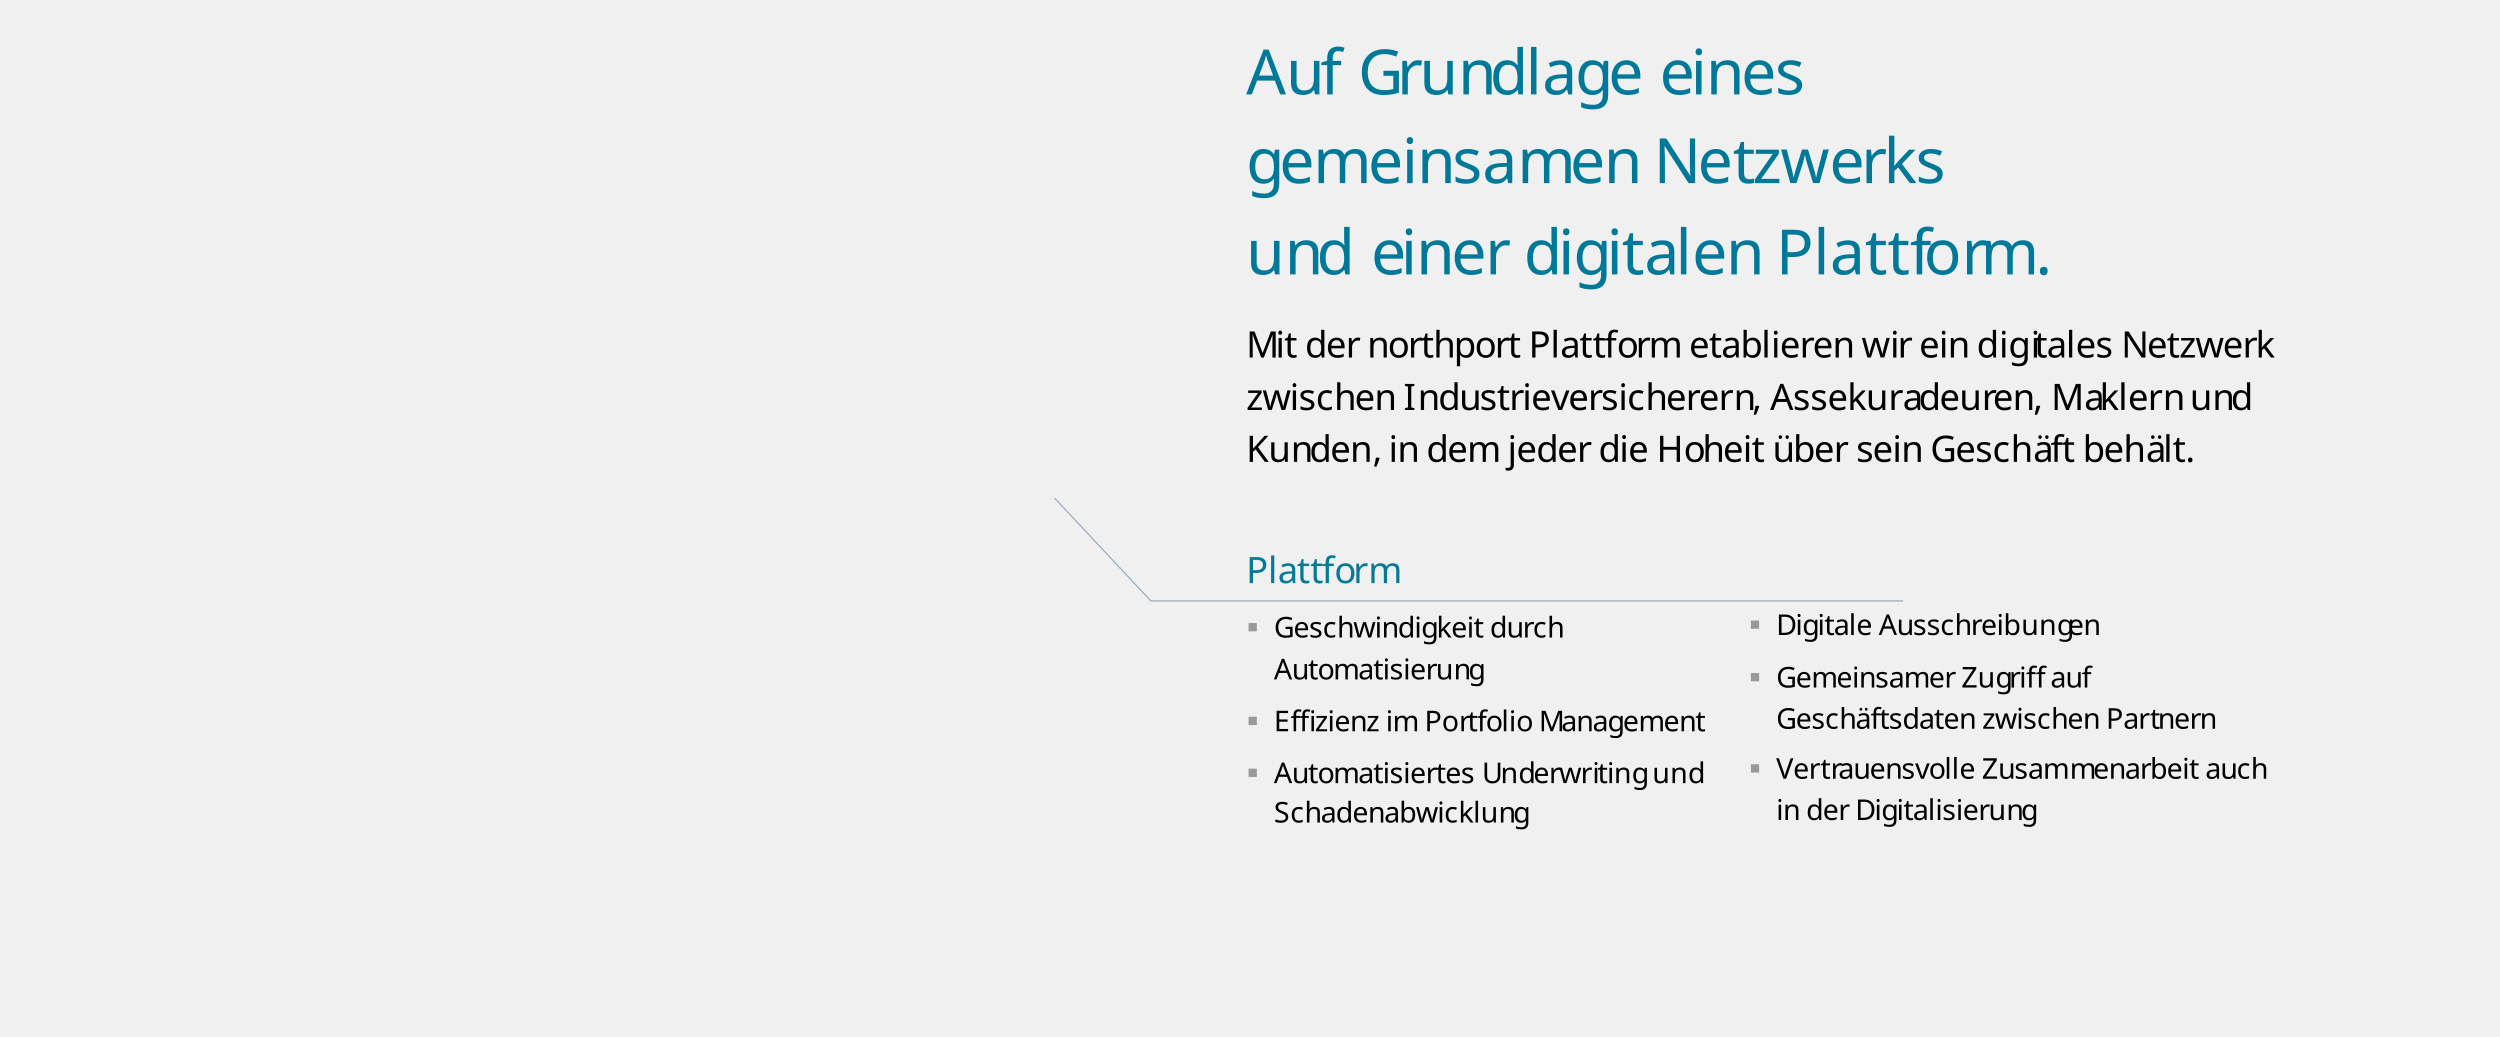
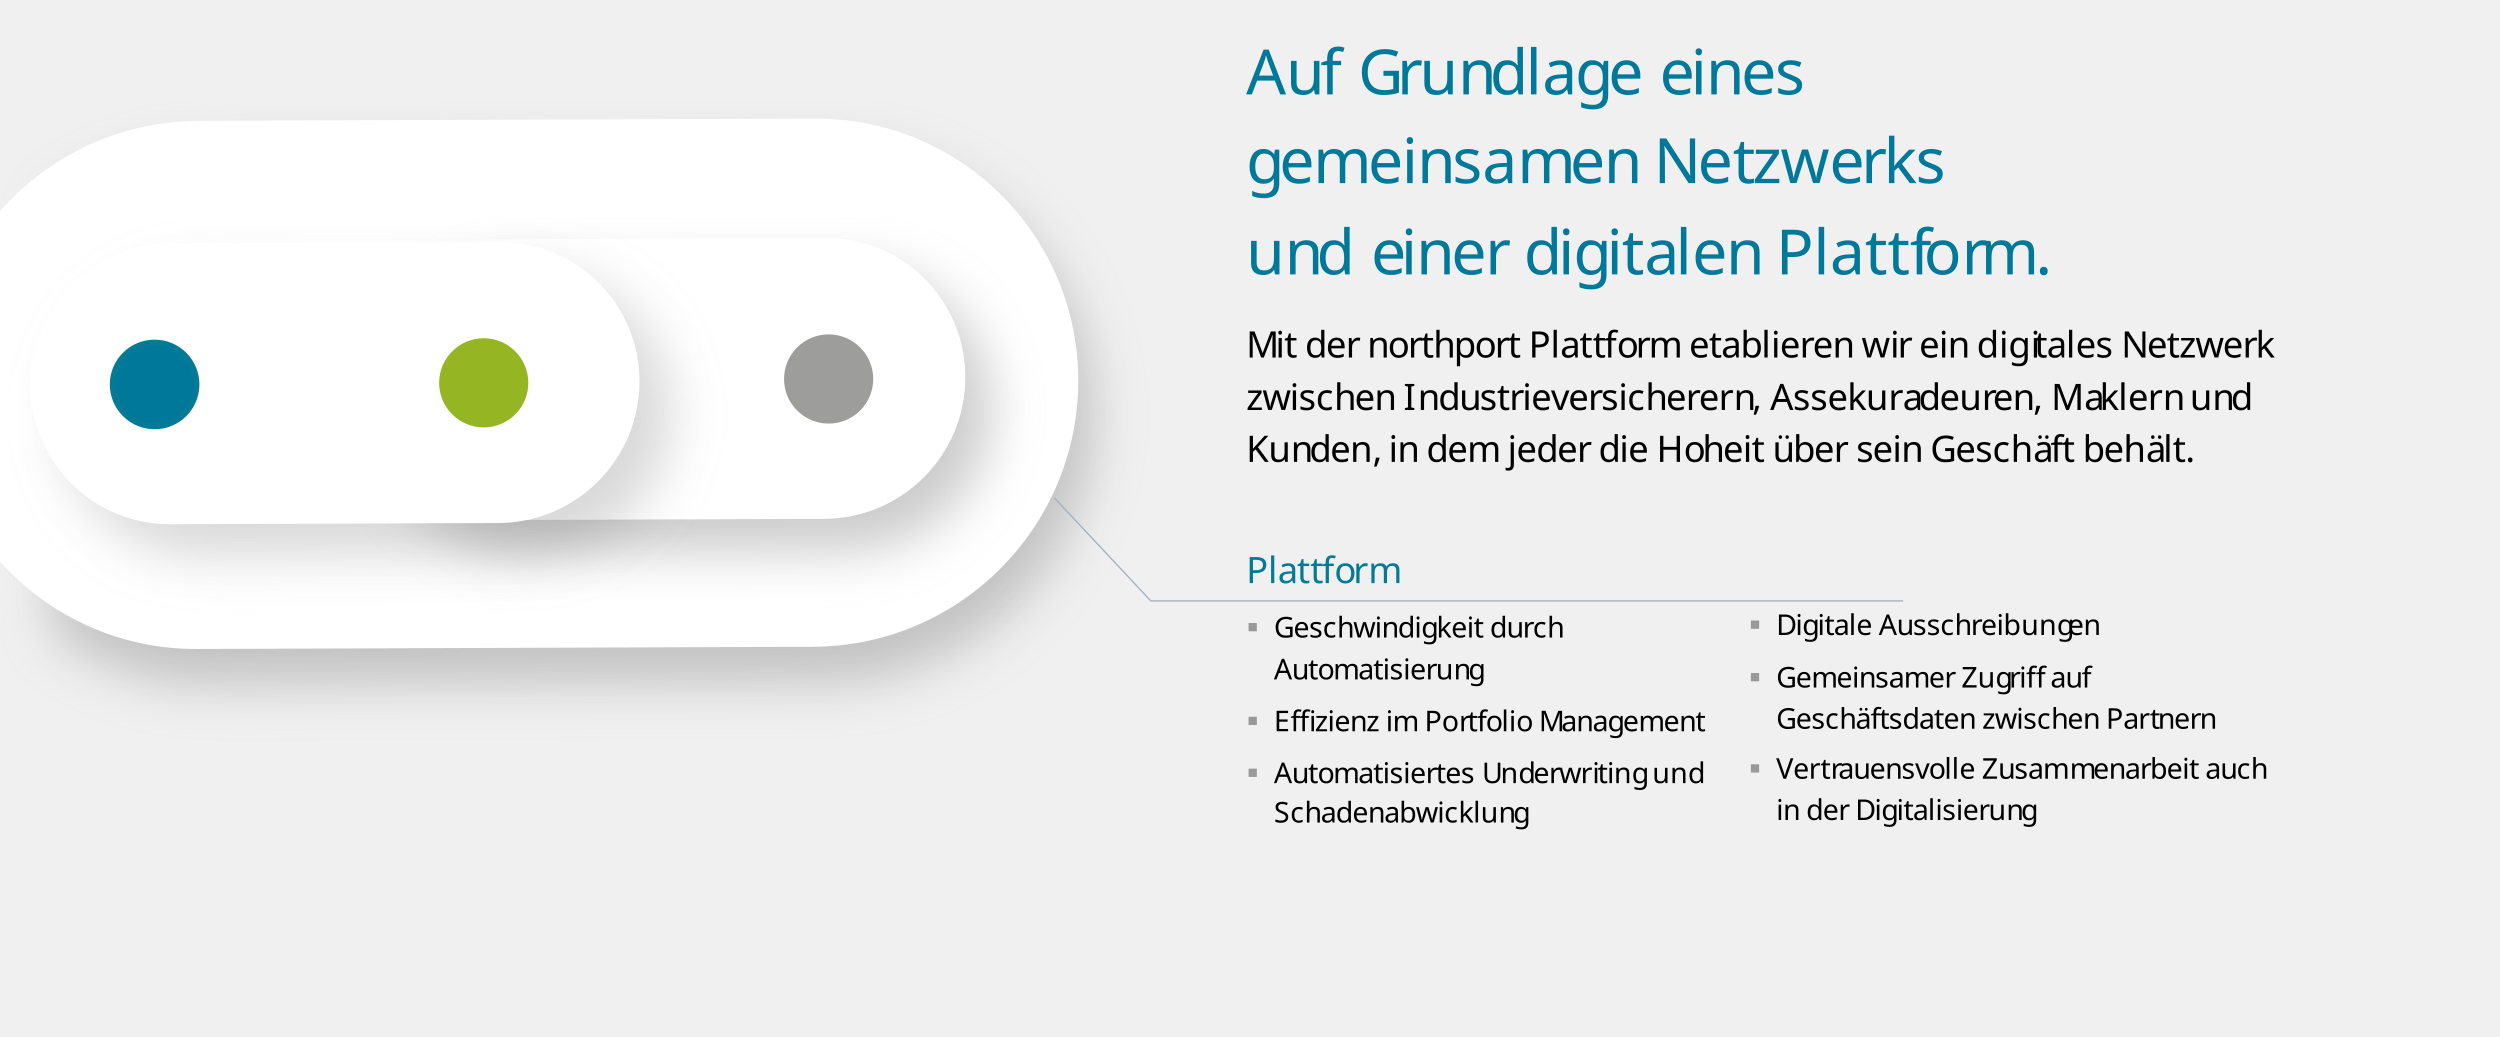
<svg xmlns="http://www.w3.org/2000/svg" id="Ebene_1" data-name="Ebene 1" viewBox="0 0 960 398">
+   <defs>
+     <filter id="blur_1_" x="0" y="0" width="200%" height="200%" name="blur_1_">
+       <feOffset result="offOut" dx="20" dy="20" in="SourceGraphic" />
+       <feColorMatrix result="matrixOut" values="0.2 0 0 0 0 0 0.2 0 0 0 0 0 0.2 0 0 0 0 0 1 0" in="offOut" />
+       <feGaussianBlur result="blurOut" stdDeviation="10" in="matrixOut" />
+     </filter>
+   </defs>
+   <g id="infografik">
+     <g id="anim1">
+       <g style="opacity:0.4;filter:url(#blur_1_)">
+         <path d="M298.49,38.83l-236.75.84A102.28,102.28,0,0,0-40,141.44,100.55,100.55,0,0,0,61,242.49l236.75-.85A102.29,102.29,0,0,0,399.54,139.87,100.54,100.54,0,0,0,298.49,38.83Z" style="fill:#fff;fill-rule:evenodd" />
+       </g>
+       <path id="gemeinschaft" d="M313,45.55l-236.75.84A102.27,102.27,0,0,0-25.51,148.16a100.54,100.54,0,0,0,101,101.05l236.76-.85A102.29,102.29,0,0,0,414.06,146.59,100.54,100.54,0,0,0,313,45.55Z" style="fill:#fff;fill-rule:evenodd" />
+     </g>
+     <g id="anim2">
+       <g style="opacity:0.4;filter:url(#blur_1_)">
+         <path d="M306.59,83.34l-126,.45A54.45,54.45,0,0,0,126.42,138a53.51,53.51,0,0,0,53.78,53.78l126-.44a54.44,54.44,0,0,0,54.16-54.17A53.5,53.5,0,0,0,306.59,83.34Z" style="fill:#fff;fill-rule:evenodd" />
+       </g>
+       <path id="assekuradeur" d="M316.92,91.3l-126,.45a54.44,54.44,0,0,0-54.17,54.16,53.52,53.52,0,0,0,53.78,53.78l126-.45a54.42,54.42,0,0,0,54.16-54.16A53.5,53.5,0,0,0,316.92,91.3Z" style="fill:#fff;fill-rule:evenodd" />
+     </g>
+     <g id="anim3">
+       <g style="opacity:0.3;filter:url(#blur_1_)">
+         <path d="M183.79,84.87l-126,.44A54.44,54.44,0,0,0,3.62,139.48,53.5,53.5,0,0,0,57.4,193.26l126-.45a54.44,54.44,0,0,0,54.17-54.16A53.52,53.52,0,0,0,183.79,84.87Z" style="fill:#fff;fill-rule:evenodd" />
+       </g>
+       <path id="services" d="M191.79,92.91l-126,.45a54.42,54.42,0,0,0-54.16,54.16A53.5,53.5,0,0,0,65.4,201.3l126-.45a54.44,54.44,0,0,0,54.17-54.16A53.52,53.52,0,0,0,191.79,92.91Z" style="fill:#fff;fill-rule:evenodd" />
+     </g>
+     <path d="M197.09,158.3a16,16,0,1,0-22.67,0A16,16,0,0,0,197.09,158.3Z" style="fill:#95b522;fill-rule:evenodd" />
+     <path d="M197.09,158.3a16,16,0,1,0-22.67,0A16,16,0,0,0,197.09,158.3Z" style="fill:none;stroke:#95b522;stroke-miterlimit:8;stroke-width:2.25px" />
+     <path d="M70.74,159A16.08,16.08,0,1,0,48,159,16.09,16.09,0,0,0,70.74,159Z" style="fill:#007899;fill-rule:evenodd" />
+     <path d="M70.74,159A16.08,16.08,0,1,0,48,159,16.09,16.09,0,0,0,70.74,159Z" style="fill:none;stroke:#057a97;stroke-miterlimit:8;stroke-width:2.25px" />
+     <path d="M329.53,156.83a16,16,0,1,0-22.66,0A16,16,0,0,0,329.53,156.83Z" style="fill:#9d9d9c;fill-rule:evenodd" />
+     <path d="M329.53,156.83a16,16,0,1,0-22.66,0A16,16,0,0,0,329.53,156.83Z" style="fill:none;stroke:#9d9d9c;stroke-miterlimit:8;stroke-width:2.25px" />
+   </g>
  <line x1="404.96" y1="191.27" x2="442" y2="230.85" style="fill:#00b8ea" />
  <line x1="404.96" y1="191.27" x2="442" y2="230.85" style="fill:none;stroke:#a1aebd;stroke-linejoin:round;stroke-width:0.5px" />
  <line x1="441.96" y1="230.76" x2="730.8" y2="230.76" style="fill:#00b8ea" />
  <line x1="441.96" y1="230.76" x2="730.8" y2="230.76" style="fill:none;stroke:#a1aebd;stroke-linejoin:round;stroke-width:0.5px" />
  <text transform="translate(478.52 223.92)" style="font-size:14px;fill:#057a97;font-family:IBMPlexSans-Light, IBM Plex Sans;font-weight:300">
    <tspan style="letter-spacing:-0.002em">P</tspan>
    <tspan x="8.39" y="0" style="letter-spacing:0.004em">l</tspan>
    <tspan x="12.14" y="0">a</tspan>
    <tspan x="19.52" y="0" style="letter-spacing:0.004em">tt</tspan>
    <tspan x="29.01" y="0" style="letter-spacing:0.003em">fo</tspan>
    <tspan x="41.12" y="0">rm</tspan>
  </text>
  <rect x="479.45" y="239.24" width="3.18" height="3.18" style="fill:#999" />
  <text transform="translate(489.17 244.8)" style="font-size:11px;font-family:IBMPlexSans-Light, IBM Plex Sans;font-weight:300">
    <tspan style="letter-spacing:-0.002em">G</tspan>
    <tspan x="7.5" y="0" style="letter-spacing:0.002em">e</tspan>
    <tspan x="13.5" y="0">s</tspan>
    <tspan x="18.74" y="0" style="letter-spacing:0.003em">c</tspan>
    <tspan x="24.23" y="0" style="letter-spacing:0.004em">h</tspan>
    <tspan x="30.47" y="0" style="letter-spacing:-0.002em">w</tspan>
    <tspan x="38.72" y="0" style="letter-spacing:-0.004em">i</tspan>
    <tspan x="41.35" y="0" style="letter-spacing:0.004em">n</tspan>
    <tspan x="47.58" y="0" style="letter-spacing:0.005em">d</tspan>
    <tspan x="53.95" y="0" style="letter-spacing:-0.004em">i</tspan>
    <tspan x="56.58" y="0" style="letter-spacing:0.004em">g</tspan>
    <tspan x="62.45" y="0" style="letter-spacing:-0.001em">k</tspan>
    <tspan x="68.08" y="0" style="letter-spacing:0.002em">e</tspan>
    <tspan x="74.07" y="0" style="letter-spacing:-0.004em">i</tspan>
    <tspan x="76.7" y="0" style="letter-spacing:-0.005em">t</tspan>
    <tspan x="80.33" y="0" style="letter-spacing:0.002em"> </tspan>
    <tspan x="82.95" y="0" style="letter-spacing:0.005em">d</tspan>
    <tspan x="89.32" y="0" style="letter-spacing:0.004em">u</tspan>
    <tspan x="95.55" y="0" style="letter-spacing:-0.005em">r</tspan>
    <tspan x="99.43" y="0" style="letter-spacing:0.003em">c</tspan>
    <tspan x="104.92" y="0" style="letter-spacing:0.004em">h</tspan>
    <tspan x="111.15" y="0" style="letter-spacing:0em"> </tspan>
  </text>
  <text transform="translate(489.17 260.88)" style="font-size:11px;font-family:IBMPlexSans-Light, IBM Plex Sans;font-weight:300">A<tspan x="6.88" y="0" style="letter-spacing:0.005em">u</tspan>
    <tspan x="13.12" y="0" style="letter-spacing:-0.005em">t</tspan>
    <tspan x="16.75" y="0" style="letter-spacing:-0.004em">o</tspan>
    <tspan x="22.76" y="0">m</tspan>
    <tspan x="32.39" y="0" style="letter-spacing:-0.004em">a</tspan>
    <tspan x="38.15" y="0" style="letter-spacing:-0.005em">t</tspan>
    <tspan x="41.78" y="0" style="letter-spacing:-0.004em">i</tspan>
    <tspan x="44.41" y="0">s</tspan>
    <tspan x="49.65" y="0" style="letter-spacing:-0.004em">i</tspan>
    <tspan x="52.28" y="0" style="letter-spacing:0.002em">e</tspan>
    <tspan x="58.28" y="0" style="letter-spacing:-0.004em">r</tspan>
    <tspan x="62.16" y="0" style="letter-spacing:0.005em">un</tspan>
    <tspan x="74.66" y="0">g</tspan>
  </text>
  <rect x="479.45" y="275.24" width="3.18" height="3.18" style="fill:#999" />
  <text transform="translate(489.17 280.8)" style="font-size:11px;font-family:IBMPlexSans-Light, IBM Plex Sans;font-weight:300;letter-spacing:0.005em">E<tspan x="6.37" y="0" style="letter-spacing:-0.002em">f</tspan>
    <tspan x="9.75" y="0" style="letter-spacing:-0.004em">fi</tspan>
    <tspan x="15.71" y="0" style="letter-spacing:-0.002em">z</tspan>
    <tspan x="20.59" y="0" style="letter-spacing:-0.004em">i</tspan>
    <tspan x="23.22" y="0" style="letter-spacing:0.002em">e</tspan>
    <tspan x="29.22" y="0" style="letter-spacing:0.005em">n</tspan>
    <tspan x="35.46" y="0" style="letter-spacing:-0.002em">z</tspan>
    <tspan x="40.35" y="0" style="letter-spacing:0.002em"> </tspan>
    <tspan x="42.96" y="0" style="letter-spacing:-0.004em">i</tspan>
    <tspan x="45.59" y="0" style="letter-spacing:-0.001em">m</tspan>
    <tspan x="55.22" y="0" style="letter-spacing:0.002em"> </tspan>
    <tspan x="57.84" y="0" style="letter-spacing:0.001em">P</tspan>
    <tspan x="64.46" y="0" style="letter-spacing:-0.004em">or</tspan>
    <tspan x="74.35" y="0" style="letter-spacing:-0.005em">t</tspan>
    <tspan x="77.98" y="0" style="letter-spacing:-0.002em">f</tspan>
    <tspan x="81.35" y="0" style="letter-spacing:-0.004em">o</tspan>
    <tspan x="87.36" y="0" style="letter-spacing:-0.002em">l</tspan>
    <tspan x="90.24" y="0" style="letter-spacing:-0.004em">io</tspan>
    <tspan x="98.88" y="0" xml:space="preserve" style="letter-spacing:0.002em"> M</tspan>
    <tspan x="110.36" y="0" style="letter-spacing:-0.004em">a</tspan>
    <tspan x="116.11" y="0">n</tspan>
    <tspan x="122.36" y="0" style="letter-spacing:-0.004em">a</tspan>
    <tspan x="128.11" y="0" style="letter-spacing:0.005em">g</tspan>
    <tspan x="133.99" y="0" style="letter-spacing:0.002em">e</tspan>
    <tspan x="139.98" y="0" style="letter-spacing:-0.001em">m</tspan>
    <tspan x="149.61" y="0" style="letter-spacing:0.002em">e</tspan>
    <tspan x="155.6" y="0" style="letter-spacing:0.005em">n</tspan>
    <tspan x="161.85" y="0" style="letter-spacing:0em">t</tspan>
  </text>
  <rect x="479.45" y="295.16" width="3.18" height="3.18" style="fill:#999" />
  <text transform="translate(489.17 300.72)" style="font-size:11px;font-family:IBMPlexSans-Light, IBM Plex Sans;font-weight:300">A<tspan x="6.88" y="0" style="letter-spacing:0.005em">u</tspan>
    <tspan x="13.12" y="0" style="letter-spacing:-0.005em">t</tspan>
    <tspan x="16.75" y="0" style="letter-spacing:-0.004em">o</tspan>
    <tspan x="22.76" y="0">m</tspan>
    <tspan x="32.39" y="0" style="letter-spacing:-0.004em">a</tspan>
    <tspan x="38.15" y="0" style="letter-spacing:-0.005em">t</tspan>
    <tspan x="41.78" y="0" style="letter-spacing:-0.004em">i</tspan>
    <tspan x="44.41" y="0">s</tspan>
    <tspan x="49.65" y="0" style="letter-spacing:-0.004em">i</tspan>
    <tspan x="52.28" y="0" style="letter-spacing:0.002em">e</tspan>
    <tspan x="58.28" y="0" style="letter-spacing:-0.004em">r</tspan>
    <tspan x="62.16" y="0" style="letter-spacing:-0.005em">t</tspan>
    <tspan x="65.79" y="0" style="letter-spacing:0.002em">e</tspan>
    <tspan x="71.79" y="0" style="letter-spacing:-0em">s</tspan>
    <tspan x="77.03" y="0" xml:space="preserve" style="letter-spacing:0.002em"> U</tspan>
    <tspan x="87.02" y="0" style="letter-spacing:0.005em">nd</tspan>
    <tspan x="99.64" y="0" style="letter-spacing:0.002em">e</tspan>
    <tspan x="105.63" y="0" style="letter-spacing:-0.004em">r</tspan>
    <tspan x="109.51" y="0" style="letter-spacing:-0.001em">w</tspan>
    <tspan x="117.78" y="0" style="letter-spacing:-0.004em">ri</tspan>
    <tspan x="124.29" y="0" style="letter-spacing:-0.005em">t</tspan>
    <tspan x="127.92" y="0" style="letter-spacing:-0.004em">i</tspan>
    <tspan x="130.55" y="0" style="letter-spacing:0.005em">ng</tspan>
    <tspan x="142.67" y="0" style="letter-spacing:0.002em"> </tspan>
    <tspan x="145.29" y="0" style="letter-spacing:0.005em">und</tspan>
    <tspan x="164.15" y="0"> </tspan>
  </text>
  <text transform="translate(489.17 315.84)" style="font-size:11px;font-family:IBMPlexSans-Light, IBM Plex Sans;font-weight:300">S<tspan x="6.25" y="0" style="letter-spacing:0.004em">c</tspan>
    <tspan x="11.75" y="0" style="letter-spacing:0.005em">h</tspan>
    <tspan x="18" y="0" style="letter-spacing:-0.004em">a</tspan>
    <tspan x="23.75" y="0" style="letter-spacing:0.005em">d</tspan>
    <tspan x="30.12" y="0" style="letter-spacing:0.002em">e</tspan>
    <tspan x="36.11" y="0" style="letter-spacing:0.005em">n</tspan>
    <tspan x="42.36" y="0" style="letter-spacing:-0.004em">a</tspan>
    <tspan x="48.11" y="0" style="letter-spacing:0.005em">b</tspan>
    <tspan x="54.48" y="0" style="letter-spacing:-0.001em">w</tspan>
    <tspan x="62.74" y="0" style="letter-spacing:-0.004em">i</tspan>
    <tspan x="65.37" y="0" style="letter-spacing:0.004em">c</tspan>
    <tspan x="70.87" y="0" style="letter-spacing:-0.001em">k</tspan>
    <tspan x="76.5" y="0" style="letter-spacing:-0.002em">l</tspan>
    <tspan x="79.39" y="0" style="letter-spacing:0.005em">un</tspan>
    <tspan x="91.88" y="0">g</tspan>
  </text>
  <rect x="672.33" y="238.28" width="3.18" height="3.18" style="fill:#999" />
  <text transform="translate(682.05 243.84)" style="font-size:11px;font-family:IBMPlexSans-Light, IBM Plex Sans;font-weight:300">
    <tspan style="letter-spacing:0.004em">D</tspan>
    <tspan x="7.37" y="0" style="letter-spacing:-0.004em">i</tspan>
    <tspan x="10" y="0" style="letter-spacing:0.005em">g</tspan>
    <tspan x="15.87" y="0" style="letter-spacing:-0.004em">i</tspan>
    <tspan x="18.5" y="0" style="letter-spacing:-0.005em">t</tspan>
    <tspan x="22.13" y="0" style="letter-spacing:-0.004em">a</tspan>
    <tspan x="27.88" y="0" style="letter-spacing:-0.002em">l</tspan>
    <tspan x="30.77" y="0" style="letter-spacing:0.002em">e </tspan>
    <tspan x="39.38" y="0">A</tspan>
    <tspan x="46.25" y="0" style="letter-spacing:0.005em">u</tspan>
    <tspan x="52.5" y="0">ss</tspan>
    <tspan x="63" y="0" style="letter-spacing:0.004em">c</tspan>
    <tspan x="68.5" y="0" style="letter-spacing:0.005em">h</tspan>
    <tspan x="74.74" y="0" style="letter-spacing:-0.004em">r</tspan>
    <tspan x="78.63" y="0" style="letter-spacing:0.002em">e</tspan>
    <tspan x="84.62" y="0" style="letter-spacing:-0.004em">i</tspan>
    <tspan x="87.25" y="0" style="letter-spacing:0.005em">bung</tspan>
    <tspan x="111.99" y="0" style="letter-spacing:0.002em">e</tspan>
    <tspan x="117.98" y="0" style="letter-spacing:0em">n</tspan>
  </text>
  <rect x="672.33" y="258.44" width="3.18" height="3.18" style="fill:#999" />
  <text transform="translate(682.05 264)" style="font-size:11px;font-family:IBMPlexSans-Light, IBM Plex Sans;font-weight:300">
    <tspan style="letter-spacing:-0.002em">G</tspan>
    <tspan x="7.5" y="0" style="letter-spacing:0.002em">e</tspan>
    <tspan x="13.5" y="0" style="letter-spacing:-0.001em">m</tspan>
    <tspan x="23.12" y="0" style="letter-spacing:0.002em">e</tspan>
    <tspan x="29.12" y="0" style="letter-spacing:-0.004em">i</tspan>
    <tspan x="31.75" y="0" style="letter-spacing:0.004em">n</tspan>
    <tspan x="37.98" y="0">s</tspan>
    <tspan x="43.23" y="0" style="letter-spacing:-0.004em">a</tspan>
    <tspan x="48.98" y="0" style="letter-spacing:-0.001em">m</tspan>
    <tspan x="58.61" y="0" style="letter-spacing:0.002em">e</tspan>
    <tspan x="64.6" y="0" style="letter-spacing:-0.005em">r</tspan>
    <tspan x="68.47" y="0" style="letter-spacing:0.002em"> </tspan>
    <tspan x="71.09" y="0" style="letter-spacing:-0.002em">Z</tspan>
    <tspan x="77.34" y="0" style="letter-spacing:0.004em">ug</tspan>
    <tspan x="89.44" y="0" style="letter-spacing:-0.005em">r</tspan>
    <tspan x="93.31" y="0" style="letter-spacing:-0.004em">i</tspan>
    <tspan x="95.94" y="0" style="letter-spacing:-0.002em">ff</tspan>
    <tspan x="102.69" y="0" style="letter-spacing:0.002em"> </tspan>
    <tspan x="105.31" y="0" style="letter-spacing:-0.004em">a</tspan>
    <tspan x="111.07" y="0" style="letter-spacing:0.004em">u</tspan>
    <tspan x="117.3" y="0" style="letter-spacing:-0.002em">f</tspan>
    <tspan x="120.68" y="0"> </tspan>
  </text>
  <text transform="translate(682.05 279.84)" style="font-size:11px;font-family:IBMPlexSans-Light, IBM Plex Sans;font-weight:300">
    <tspan style="letter-spacing:-0.002em">G</tspan>
    <tspan x="7.5" y="0" style="letter-spacing:0.002em">e</tspan>
    <tspan x="13.5" y="0">s</tspan>
    <tspan x="18.74" y="0" style="letter-spacing:0.003em">c</tspan>
    <tspan x="24.23" y="0" style="letter-spacing:0.004em">h</tspan>
    <tspan x="30.47" y="0" style="letter-spacing:-0.005em">ä</tspan>
    <tspan x="36.22" y="0" style="letter-spacing:-0.002em">f</tspan>
    <tspan x="39.6" y="0" style="letter-spacing:-0.005em">t</tspan>
    <tspan x="43.23" y="0" style="letter-spacing:-0em">s</tspan>
    <tspan x="48.48" y="0" style="letter-spacing:0.005em">d</tspan>
    <tspan x="54.84" y="0" style="letter-spacing:-0.004em">a</tspan>
    <tspan x="60.6" y="0" style="letter-spacing:-0.005em">t</tspan>
    <tspan x="64.23" y="0" style="letter-spacing:0.002em">e</tspan>
    <tspan x="70.22" y="0" style="letter-spacing:0.004em">n</tspan>
    <tspan x="76.46" y="0" style="letter-spacing:0.002em"> </tspan>
    <tspan x="79.08" y="0" style="letter-spacing:-0.003em">z</tspan>
    <tspan x="83.95" y="0" style="letter-spacing:-0.002em">w</tspan>
    <tspan x="92.2" y="0" style="letter-spacing:-0.004em">i</tspan>
    <tspan x="94.83" y="0">s</tspan>
    <tspan x="100.08" y="0" style="letter-spacing:0.003em">c</tspan>
    <tspan x="105.57" y="0" style="letter-spacing:0.004em">h</tspan>
    <tspan x="111.8" y="0" style="letter-spacing:0.002em">e</tspan>
    <tspan x="117.8" y="0" style="letter-spacing:0.004em">n</tspan>
    <tspan x="124.03" y="0" style="letter-spacing:0.002em"> </tspan>
    <tspan x="126.65" y="0" style="letter-spacing:0.001em">P</tspan>
    <tspan x="133.27" y="0" style="letter-spacing:-0.004em">a</tspan>
    <tspan x="139.03" y="0" style="letter-spacing:-0.005em">rt</tspan>
    <tspan x="146.53" y="0" style="letter-spacing:0.004em">n</tspan>
    <tspan x="152.77" y="0" style="letter-spacing:0.002em">e</tspan>
    <tspan x="158.76" y="0" style="letter-spacing:-0.005em">r</tspan>
    <tspan x="162.63" y="0" style="letter-spacing:0em">n</tspan>
  </text>
  <rect x="672.33" y="293.48" width="3.18" height="3.18" style="fill:#999" />
  <text transform="translate(682.05 299.04)" style="font-size:11px;font-family:IBMPlexSans-Light, IBM Plex Sans;font-weight:300">
    <tspan style="letter-spacing:-0.003em">V</tspan>
    <tspan x="6.5" y="0" style="letter-spacing:0.002em">e</tspan>
    <tspan x="12.5" y="0" style="letter-spacing:-0.005em">rtr</tspan>
    <tspan x="23.87" y="0" style="letter-spacing:-0.004em">a</tspan>
    <tspan x="29.62" y="0" style="letter-spacing:0.004em">u</tspan>
    <tspan x="35.86" y="0" style="letter-spacing:0.002em">e</tspan>
    <tspan x="41.85" y="0" style="letter-spacing:0.004em">n</tspan>
    <tspan x="48.09" y="0">sv</tspan>
    <tspan x="58.57" y="0" style="letter-spacing:-0.004em">o</tspan>
    <tspan x="64.58" y="0" style="letter-spacing:-0.002em">ll</tspan>
    <tspan x="70.34" y="0" style="letter-spacing:0.002em">e </tspan>
    <tspan x="78.96" y="0" style="letter-spacing:-0.002em">Z</tspan>
    <tspan x="85.2" y="0" style="letter-spacing:0.004em">u</tspan>
    <tspan x="91.44" y="0">s</tspan>
    <tspan x="96.69" y="0" style="letter-spacing:-0.004em">a</tspan>
    <tspan x="102.44" y="0" style="letter-spacing:-0.001em">mm</tspan>
    <tspan x="121.69" y="0" style="letter-spacing:0.002em">e</tspan>
    <tspan x="127.69" y="0" style="letter-spacing:0.004em">n</tspan>
    <tspan x="133.92" y="0" style="letter-spacing:-0.004em">a</tspan>
    <tspan x="139.68" y="0" style="letter-spacing:-0.005em">r</tspan>
    <tspan x="143.55" y="0" style="letter-spacing:0.005em">b</tspan>
    <tspan x="149.92" y="0" style="letter-spacing:0.002em">e</tspan>
    <tspan x="155.91" y="0" style="letter-spacing:-0.004em">i</tspan>
    <tspan x="158.54" y="0" style="letter-spacing:-0.005em">t</tspan>
    <tspan x="162.17" y="0" style="letter-spacing:0.002em"> </tspan>
    <tspan x="164.79" y="0" style="letter-spacing:-0.004em">a</tspan>
    <tspan x="170.54" y="0" style="letter-spacing:0.004em">u</tspan>
    <tspan x="176.78" y="0" style="letter-spacing:0.003em">c</tspan>
    <tspan x="182.27" y="0" style="letter-spacing:0.004em">h</tspan>
    <tspan x="188.5" y="0"> </tspan>
  </text>
  <text transform="translate(682.05 314.88)" style="font-size:11px;font-family:IBMPlexSans-Light, IBM Plex Sans;font-weight:300">
    <tspan style="letter-spacing:-0.004em">i</tspan>
    <tspan x="2.63" y="0" style="letter-spacing:0.005em">n</tspan>
    <tspan x="8.88" y="0" style="letter-spacing:0.002em"> </tspan>
    <tspan x="11.5" y="0" style="letter-spacing:0.005em">d</tspan>
    <tspan x="17.86" y="0" style="letter-spacing:0.002em">e</tspan>
    <tspan x="23.86" y="0" style="letter-spacing:-0.004em">r</tspan>
    <tspan x="27.74" y="0" style="letter-spacing:0.002em"> </tspan>
    <tspan x="30.36" y="0" style="letter-spacing:0.004em">D</tspan>
    <tspan x="37.73" y="0" style="letter-spacing:-0.004em">i</tspan>
    <tspan x="40.36" y="0" style="letter-spacing:0.005em">g</tspan>
    <tspan x="46.23" y="0" style="letter-spacing:-0.004em">i</tspan>
    <tspan x="48.86" y="0" style="letter-spacing:-0.005em">t</tspan>
    <tspan x="52.49" y="0" style="letter-spacing:-0.004em">a</tspan>
    <tspan x="58.24" y="0" style="letter-spacing:-0.002em">l</tspan>
    <tspan x="61.13" y="0" style="letter-spacing:-0.004em">i</tspan>
    <tspan x="63.75" y="0">s</tspan>
    <tspan x="69" y="0" style="letter-spacing:-0.004em">i</tspan>
    <tspan x="71.63" y="0" style="letter-spacing:0.002em">e</tspan>
    <tspan x="77.63" y="0" style="letter-spacing:-0.004em">r</tspan>
    <tspan x="81.51" y="0" style="letter-spacing:0.005em">un</tspan>
    <tspan x="94" y="0">g</tspan>
  </text>
  <text transform="translate(478.52 36.24)" style="font-size:24px;fill:#007899;font-family:IBMPlexSans-Light, IBM Plex Sans;font-weight:300">Au<tspan x="28.51" y="0" style="letter-spacing:-0.001em">f G</tspan>
    <tspan x="57.93" y="0" style="letter-spacing:0.002em">r</tspan>
    <tspan x="66.55" y="0">un</tspan>
    <tspan x="93.57" y="0" style="letter-spacing:-0.001em">d</tspan>
    <tspan x="107.33" y="0" style="letter-spacing:0.001em">l</tspan>
    <tspan x="113.69" y="0" style="letter-spacing:-0.001em">a</tspan>
    <tspan x="126.31" y="0" style="letter-spacing:0.002em">g</tspan>
    <tspan x="139.05" y="0" style="letter-spacing:-0.001em">e e</tspan>
    <tspan x="170.71" y="0" style="letter-spacing:0.001em">i</tspan>
    <tspan x="176.57" y="0">n</tspan>
    <tspan x="190.08" y="0" style="letter-spacing:-0.001em">e</tspan>
    <tspan x="203.08" y="0" style="letter-spacing:0.002em">s</tspan>
    <tspan x="214.58" y="0"> </tspan>
  </text>
  <text transform="translate(478.52 70.32)" style="font-size:24px;fill:#007899;font-family:IBMPlexSans-Light, IBM Plex Sans;font-weight:300">
    <tspan style="letter-spacing:0.002em">g</tspan>
    <tspan x="12.74" y="0" style="letter-spacing:-0.001em">e</tspan>
    <tspan x="25.75" y="0">m</tspan>
    <tspan x="46.78" y="0" style="letter-spacing:-0.001em">e</tspan>
    <tspan x="59.78" y="0" style="letter-spacing:0.002em">i</tspan>
    <tspan x="65.66" y="0">n</tspan>
    <tspan x="79.17" y="0" style="letter-spacing:0.002em">s</tspan>
    <tspan x="90.67" y="0">am</tspan>
    <tspan x="124.34" y="0" style="letter-spacing:-0.001em">e</tspan>
    <tspan x="137.35" y="0">n</tspan>
    <tspan x="150.86" y="0" style="letter-spacing:-0.001em"> </tspan>
    <tspan x="156.5" y="0" style="letter-spacing:0.002em">N</tspan>
    <tspan x="173.37" y="0" style="letter-spacing:-0.001em">et</tspan>
    <tspan x="194.4" y="0" style="letter-spacing:0.002em">z</tspan>
    <tspan x="205.15" y="0" style="letter-spacing:-0.001em">we</tspan>
    <tspan x="236.18" y="0" style="letter-spacing:0.002em">r</tspan>
    <tspan x="244.8" y="0" style="letter-spacing:-0.002em">k</tspan>
    <tspan x="257.06" y="0" style="letter-spacing:0.002em">s</tspan>
    <tspan x="268.56" y="0"> </tspan>
  </text>
  <text transform="translate(478.52 105.36)" style="font-size:24px;fill:#007899;font-family:IBMPlexSans-Light, IBM Plex Sans;font-weight:300">un<tspan x="27.02" y="0" style="letter-spacing:-0.001em">d e</tspan>
    <tspan x="59.42" y="0" style="letter-spacing:0.001em">i</tspan>
    <tspan x="65.28" y="0">n</tspan>
    <tspan x="78.79" y="0" style="letter-spacing:-0.001em">e</tspan>
    <tspan x="91.8" y="0" style="letter-spacing:0.002em">r</tspan>
    <tspan x="100.41" y="0" xml:space="preserve" style="letter-spacing:-0.001em"> d</tspan>
    <tspan x="119.81" y="0" style="letter-spacing:0.001em">i</tspan>
    <tspan x="125.66" y="0" style="letter-spacing:0.002em">g</tspan>
    <tspan x="138.41" y="0" style="letter-spacing:0.001em">i</tspan>
    <tspan x="144.26" y="0" style="letter-spacing:-0.001em">ta</tspan>
    <tspan x="164.9" y="0" style="letter-spacing:0.001em">l</tspan>
    <tspan x="171.26" y="0" style="letter-spacing:-0.001em">e</tspan>
    <tspan x="184.27" y="0">n</tspan>
    <tspan x="197.78" y="0" style="letter-spacing:-0.001em"> </tspan>
    <tspan x="203.42" y="0" style="letter-spacing:-0.002em">P</tspan>
    <tspan x="217.8" y="0" style="letter-spacing:0.001em">l</tspan>
    <tspan x="224.16" y="0" style="letter-spacing:-0.001em">attf</tspan>
    <tspan x="260.2" y="0" style="letter-spacing:0.002em">or</tspan>
    <tspan x="282.07" y="0" style="letter-spacing:-0.001em">m</tspan>
    <tspan x="303.07" y="0">.</tspan>
  </text>
  <text transform="translate(478.52 137.28)" style="font-size:14px;font-family:IBMPlexSans-Light, IBM Plex Sans;font-weight:300">M<tspan x="11.26" y="0" style="letter-spacing:-0.002em">i</tspan>
    <tspan x="14.63" y="0" style="letter-spacing:0.004em">t</tspan>
    <tspan x="19.38" y="0" style="letter-spacing:-0.004em"> </tspan>
    <tspan x="22.62" y="0" style="letter-spacing:-0.002em">d</tspan>
    <tspan x="30.63" y="0" style="letter-spacing:0.001em">e</tspan>
    <tspan x="38.25" y="0">r</tspan>
    <tspan x="43.25" y="0" style="letter-spacing:-0.004em"> </tspan>
    <tspan x="46.49" y="0">n</tspan>
    <tspan x="54.38" y="0" style="letter-spacing:0.003em">o</tspan>
    <tspan x="62.12" y="0">r</tspan>
    <tspan x="67.11" y="0" style="letter-spacing:0.004em">t</tspan>
    <tspan x="71.86" y="0">h</tspan>
    <tspan x="79.74" y="0" style="letter-spacing:-0.002em">p</tspan>
    <tspan x="87.75" y="0" style="letter-spacing:0.003em">o</tspan>
    <tspan x="95.49" y="0">r</tspan>
    <tspan x="100.49" y="0" style="letter-spacing:0.004em">t</tspan>
    <tspan x="105.24" y="0" style="letter-spacing:-0.004em"> </tspan>
    <tspan x="108.48" y="0" style="letter-spacing:-0.002em">P</tspan>
    <tspan x="116.87" y="0" style="letter-spacing:0.003em">l</tspan>
    <tspan x="120.61" y="0">a</tspan>
    <tspan x="127.99" y="0" style="letter-spacing:0.004em">tt</tspan>
    <tspan x="137.48" y="0" style="letter-spacing:0.003em">fo</tspan>
    <tspan x="149.59" y="0">r</tspan>
    <tspan x="154.58" y="0" style="letter-spacing:-0.001em">m</tspan>
    <tspan x="166.83" y="0" style="letter-spacing:-0.004em"> </tspan>
    <tspan x="170.08" y="0" style="letter-spacing:0.001em">e</tspan>
    <tspan x="177.7" y="0" style="letter-spacing:0.004em">t</tspan>
    <tspan x="182.44" y="0">a</tspan>
    <tspan x="189.82" y="0" style="letter-spacing:-0.002em">b</tspan>
    <tspan x="197.83" y="0" style="letter-spacing:0.003em">l</tspan>
    <tspan x="201.57" y="0" style="letter-spacing:-0.002em">i</tspan>
    <tspan x="204.94" y="0" style="letter-spacing:0.001em">e</tspan>
    <tspan x="212.56" y="0">r</tspan>
    <tspan x="217.56" y="0" style="letter-spacing:0.001em">e</tspan>
    <tspan x="225.17" y="0">n</tspan>
    <tspan x="233.05" y="0" style="letter-spacing:-0.004em"> </tspan>
    <tspan x="236.3" y="0" style="letter-spacing:-0.002em">wi</tspan>
    <tspan x="250.17" y="0">r</tspan>
    <tspan x="255.17" y="0" style="letter-spacing:-0.004em"> </tspan>
    <tspan x="258.42" y="0" style="letter-spacing:0.001em">e</tspan>
    <tspan x="266.04" y="0" style="letter-spacing:-0.002em">i</tspan>
    <tspan x="269.41" y="0">n</tspan>
    <tspan x="277.29" y="0" style="letter-spacing:-0.004em"> </tspan>
    <tspan x="280.54" y="0" style="letter-spacing:-0.002em">digi</tspan>
    <tspan x="302.67" y="0" style="letter-spacing:0.004em">t</tspan>
    <tspan x="307.42" y="0">a</tspan>
    <tspan x="314.8" y="0" style="letter-spacing:0.003em">l</tspan>
    <tspan x="318.54" y="0" style="letter-spacing:0.001em">e</tspan>
    <tspan x="326.15" y="0" style="letter-spacing:-0.003em">s</tspan>
    <tspan x="332.79" y="0" style="letter-spacing:-0.004em"> </tspan>
    <tspan x="336.04" y="0" style="letter-spacing:0.004em">N</tspan>
    <tspan x="345.91" y="0" style="letter-spacing:0.001em">e</tspan>
    <tspan x="353.52" y="0" style="letter-spacing:0.004em">t</tspan>
    <tspan x="358.27" y="0" style="letter-spacing:-0em">z</tspan>
    <tspan x="364.51" y="0" style="letter-spacing:-0.002em">w</tspan>
    <tspan x="375.01" y="0" style="letter-spacing:0.001em">e</tspan>
    <tspan x="382.63" y="0">r</tspan>
    <tspan x="387.63" y="0" style="letter-spacing:-0.004em">k</tspan>
    <tspan x="394.75" y="0"> </tspan>
  </text>
  <text transform="translate(478.52 157.44)" style="font-size:14px;font-family:IBMPlexSans-Light, IBM Plex Sans;font-weight:300">z<tspan x="6.24" y="0" style="letter-spacing:-0.002em">w</tspan>
    <tspan x="16.74" y="0" style="letter-spacing:-0.001em">i</tspan>
    <tspan x="20.13" y="0" style="letter-spacing:-0.003em">s</tspan>
    <tspan x="26.77" y="0" style="letter-spacing:0.004em">c</tspan>
    <tspan x="33.77" y="0">h</tspan>
    <tspan x="41.65" y="0" style="letter-spacing:0.001em">e</tspan>
    <tspan x="49.27" y="0">n</tspan>
    <tspan x="57.15" y="0" style="letter-spacing:-0.003em"> </tspan>
    <tspan x="60.41" y="0" style="letter-spacing:0.002em">I</tspan>
    <tspan x="65.9" y="0" style="letter-spacing:-0em">n</tspan>
    <tspan x="73.78" y="0" style="letter-spacing:-0.002em">d</tspan>
    <tspan x="81.79" y="0">u</tspan>
    <tspan x="89.67" y="0" style="letter-spacing:-0.003em">s</tspan>
    <tspan x="96.3" y="0" style="letter-spacing:0.004em">t</tspan>
    <tspan x="101.05" y="0">r</tspan>
    <tspan x="106.05" y="0" style="letter-spacing:-0.001em">i</tspan>
    <tspan x="109.44" y="0" style="letter-spacing:0.001em">e</tspan>
    <tspan x="117.05" y="0" style="letter-spacing:-0.002em">v</tspan>
    <tspan x="123.69" y="0" style="letter-spacing:0.001em">e</tspan>
    <tspan x="131.3" y="0">r</tspan>
    <tspan x="136.3" y="0" style="letter-spacing:-0.003em">s</tspan>
    <tspan x="142.94" y="0" style="letter-spacing:-0.001em">i</tspan>
    <tspan x="146.33" y="0" style="letter-spacing:0.004em">c</tspan>
    <tspan x="153.33" y="0">h</tspan>
    <tspan x="161.21" y="0" style="letter-spacing:0.001em">e</tspan>
    <tspan x="168.82" y="0">r</tspan>
    <tspan x="173.82" y="0" style="letter-spacing:0.001em">e</tspan>
    <tspan x="181.44" y="0" style="letter-spacing:-0em">rn</tspan>
    <tspan x="194.32" y="0" style="letter-spacing:-0.001em">,</tspan>
    <tspan x="197.94" y="0" style="letter-spacing:-0.003em"> </tspan>
    <tspan x="201.21" y="0" style="letter-spacing:-0em">A</tspan>
    <tspan x="209.95" y="0" style="letter-spacing:-0.003em">ss</tspan>
    <tspan x="223.23" y="0" style="letter-spacing:0.001em">e</tspan>
    <tspan x="230.84" y="0" style="letter-spacing:-0.004em">k</tspan>
    <tspan x="237.97" y="0">ura</tspan>
    <tspan x="258.23" y="0" style="letter-spacing:-0.002em">d</tspan>
    <tspan x="266.23" y="0" style="letter-spacing:0.001em">e</tspan>
    <tspan x="273.85" y="0">ur</tspan>
    <tspan x="286.73" y="0" style="letter-spacing:0.001em">e</tspan>
    <tspan x="294.35" y="0">n</tspan>
    <tspan x="302.23" y="0" style="letter-spacing:-0.001em">,</tspan>
    <tspan x="305.85" y="0" style="letter-spacing:-0.003em"> </tspan>
    <tspan x="309.12" y="0">Ma</tspan>
    <tspan x="327.75" y="0" style="letter-spacing:-0.004em">k</tspan>
    <tspan x="334.87" y="0" style="letter-spacing:0.003em">l</tspan>
    <tspan x="338.61" y="0" style="letter-spacing:0.001em">e</tspan>
    <tspan x="346.23" y="0" style="letter-spacing:-0em">rn</tspan>
    <tspan x="359.11" y="0" style="letter-spacing:-0.003em"> </tspan>
    <tspan x="362.37" y="0">un</tspan>
    <tspan x="378.13" y="0" style="letter-spacing:-0.002em">d</tspan>
    <tspan x="386.14" y="0"> </tspan>
  </text>
  <text transform="translate(478.52 177.36)" style="font-size:14px;font-family:IBMPlexSans-Light, IBM Plex Sans;font-weight:300">
    <tspan style="letter-spacing:-0.002em">K</tspan>
    <tspan x="8.51" y="0">un</tspan>
    <tspan x="24.28" y="0" style="letter-spacing:-0.002em">d</tspan>
    <tspan x="32.28" y="0" style="letter-spacing:0.002em">e</tspan>
    <tspan x="39.91" y="0">n,</tspan>
    <tspan x="51.43" y="0" style="letter-spacing:-0.003em"> </tspan>
    <tspan x="54.7" y="0" style="letter-spacing:-0.001em">i</tspan>
    <tspan x="58.08" y="0">n</tspan>
    <tspan x="65.97" y="0" style="letter-spacing:-0.003em"> </tspan>
    <tspan x="69.23" y="0" style="letter-spacing:-0.002em">d</tspan>
    <tspan x="77.24" y="0" style="letter-spacing:0.002em">e</tspan>
    <tspan x="84.87" y="0">m</tspan>
    <tspan x="97.13" y="0" style="letter-spacing:-0.003em"> </tspan>
    <tspan x="100.39" y="0" style="letter-spacing:-0.001em">j</tspan>
    <tspan x="103.78" y="0" style="letter-spacing:0.002em">e</tspan>
    <tspan x="111.41" y="0" style="letter-spacing:-0.002em">d</tspan>
    <tspan x="119.42" y="0" style="letter-spacing:0.002em">e</tspan>
    <tspan x="127.05" y="0">r</tspan>
    <tspan x="132.05" y="0" style="letter-spacing:-0.003em"> </tspan>
    <tspan x="135.31" y="0" style="letter-spacing:-0.002em">d</tspan>
    <tspan x="143.32" y="0" style="letter-spacing:-0.001em">i</tspan>
    <tspan x="146.7" y="0" style="letter-spacing:0.002em">e</tspan>
    <tspan x="154.33" y="0" style="letter-spacing:-0.003em"> </tspan>
    <tspan x="157.59" y="0" style="letter-spacing:0.004em">Ho</tspan>
    <tspan x="175.22" y="0">h</tspan>
    <tspan x="183.1" y="0" style="letter-spacing:0.002em">e</tspan>
    <tspan x="190.73" y="0" style="letter-spacing:-0.001em">i</tspan>
    <tspan x="194.12" y="0" style="letter-spacing:0.004em">t</tspan>
    <tspan x="198.87" y="0" style="letter-spacing:-0.003em"> </tspan>
    <tspan x="202.13" y="0">ü</tspan>
    <tspan x="210.01" y="0" style="letter-spacing:-0.002em">b</tspan>
    <tspan x="218.02" y="0" style="letter-spacing:0.002em">e</tspan>
    <tspan x="225.65" y="0">r</tspan>
    <tspan x="230.65" y="0" xml:space="preserve" style="letter-spacing:-0.003em"> s</tspan>
    <tspan x="240.54" y="0" style="letter-spacing:0.002em">e</tspan>
    <tspan x="248.17" y="0" style="letter-spacing:-0.001em">i</tspan>
    <tspan x="251.56" y="0">n</tspan>
    <tspan x="259.44" y="0" style="letter-spacing:-0.003em"> </tspan>
    <tspan x="262.71" y="0" style="letter-spacing:0.003em">G</tspan>
    <tspan x="272.32" y="0" style="letter-spacing:0.002em">e</tspan>
    <tspan x="279.95" y="0" style="letter-spacing:-0.003em">s</tspan>
    <tspan x="286.59" y="0" style="letter-spacing:0.004em">c</tspan>
    <tspan x="293.59" y="0">hä</tspan>
    <tspan x="308.86" y="0" style="letter-spacing:0.003em">f</tspan>
    <tspan x="313.23" y="0" style="letter-spacing:0.004em">t</tspan>
    <tspan x="317.98" y="0" style="letter-spacing:-0.003em"> </tspan>
    <tspan x="321.24" y="0" style="letter-spacing:-0.002em">b</tspan>
    <tspan x="329.25" y="0" style="letter-spacing:0.002em">e</tspan>
    <tspan x="336.88" y="0">hä</tspan>
    <tspan x="352.15" y="0" style="letter-spacing:0.004em">lt</tspan>
    <tspan x="360.65" y="0">.</tspan>
  </text>
</svg>
